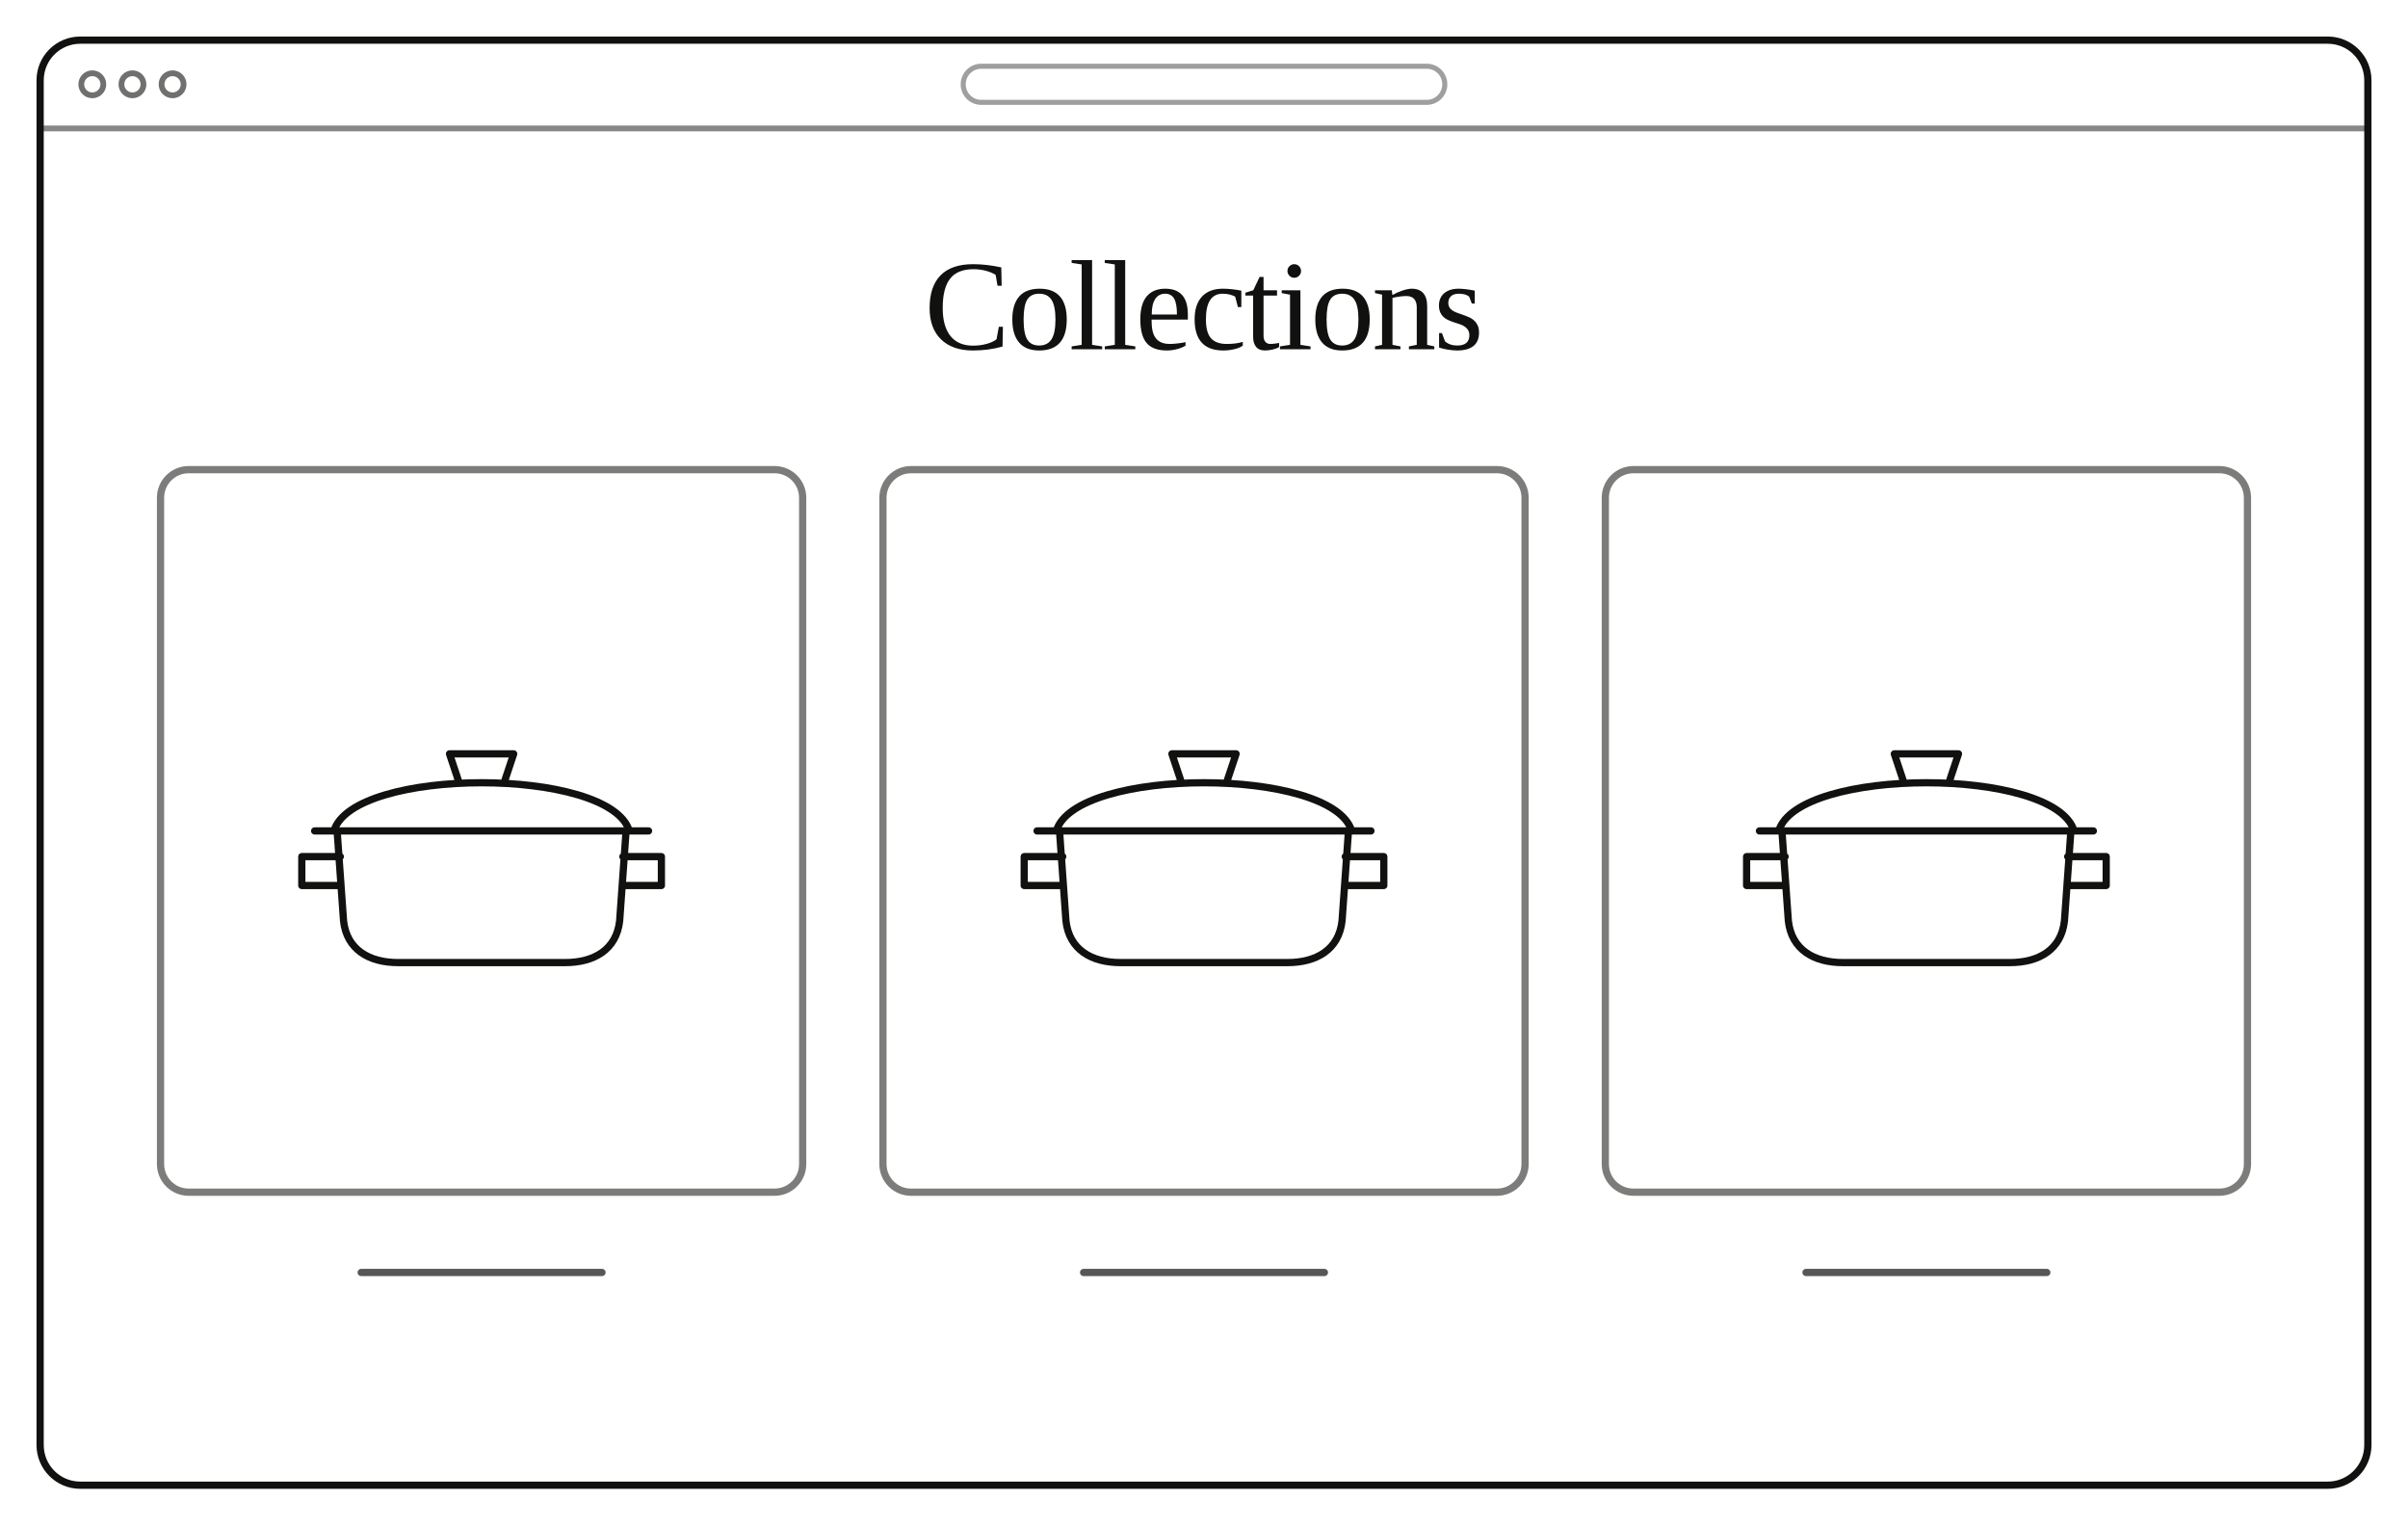
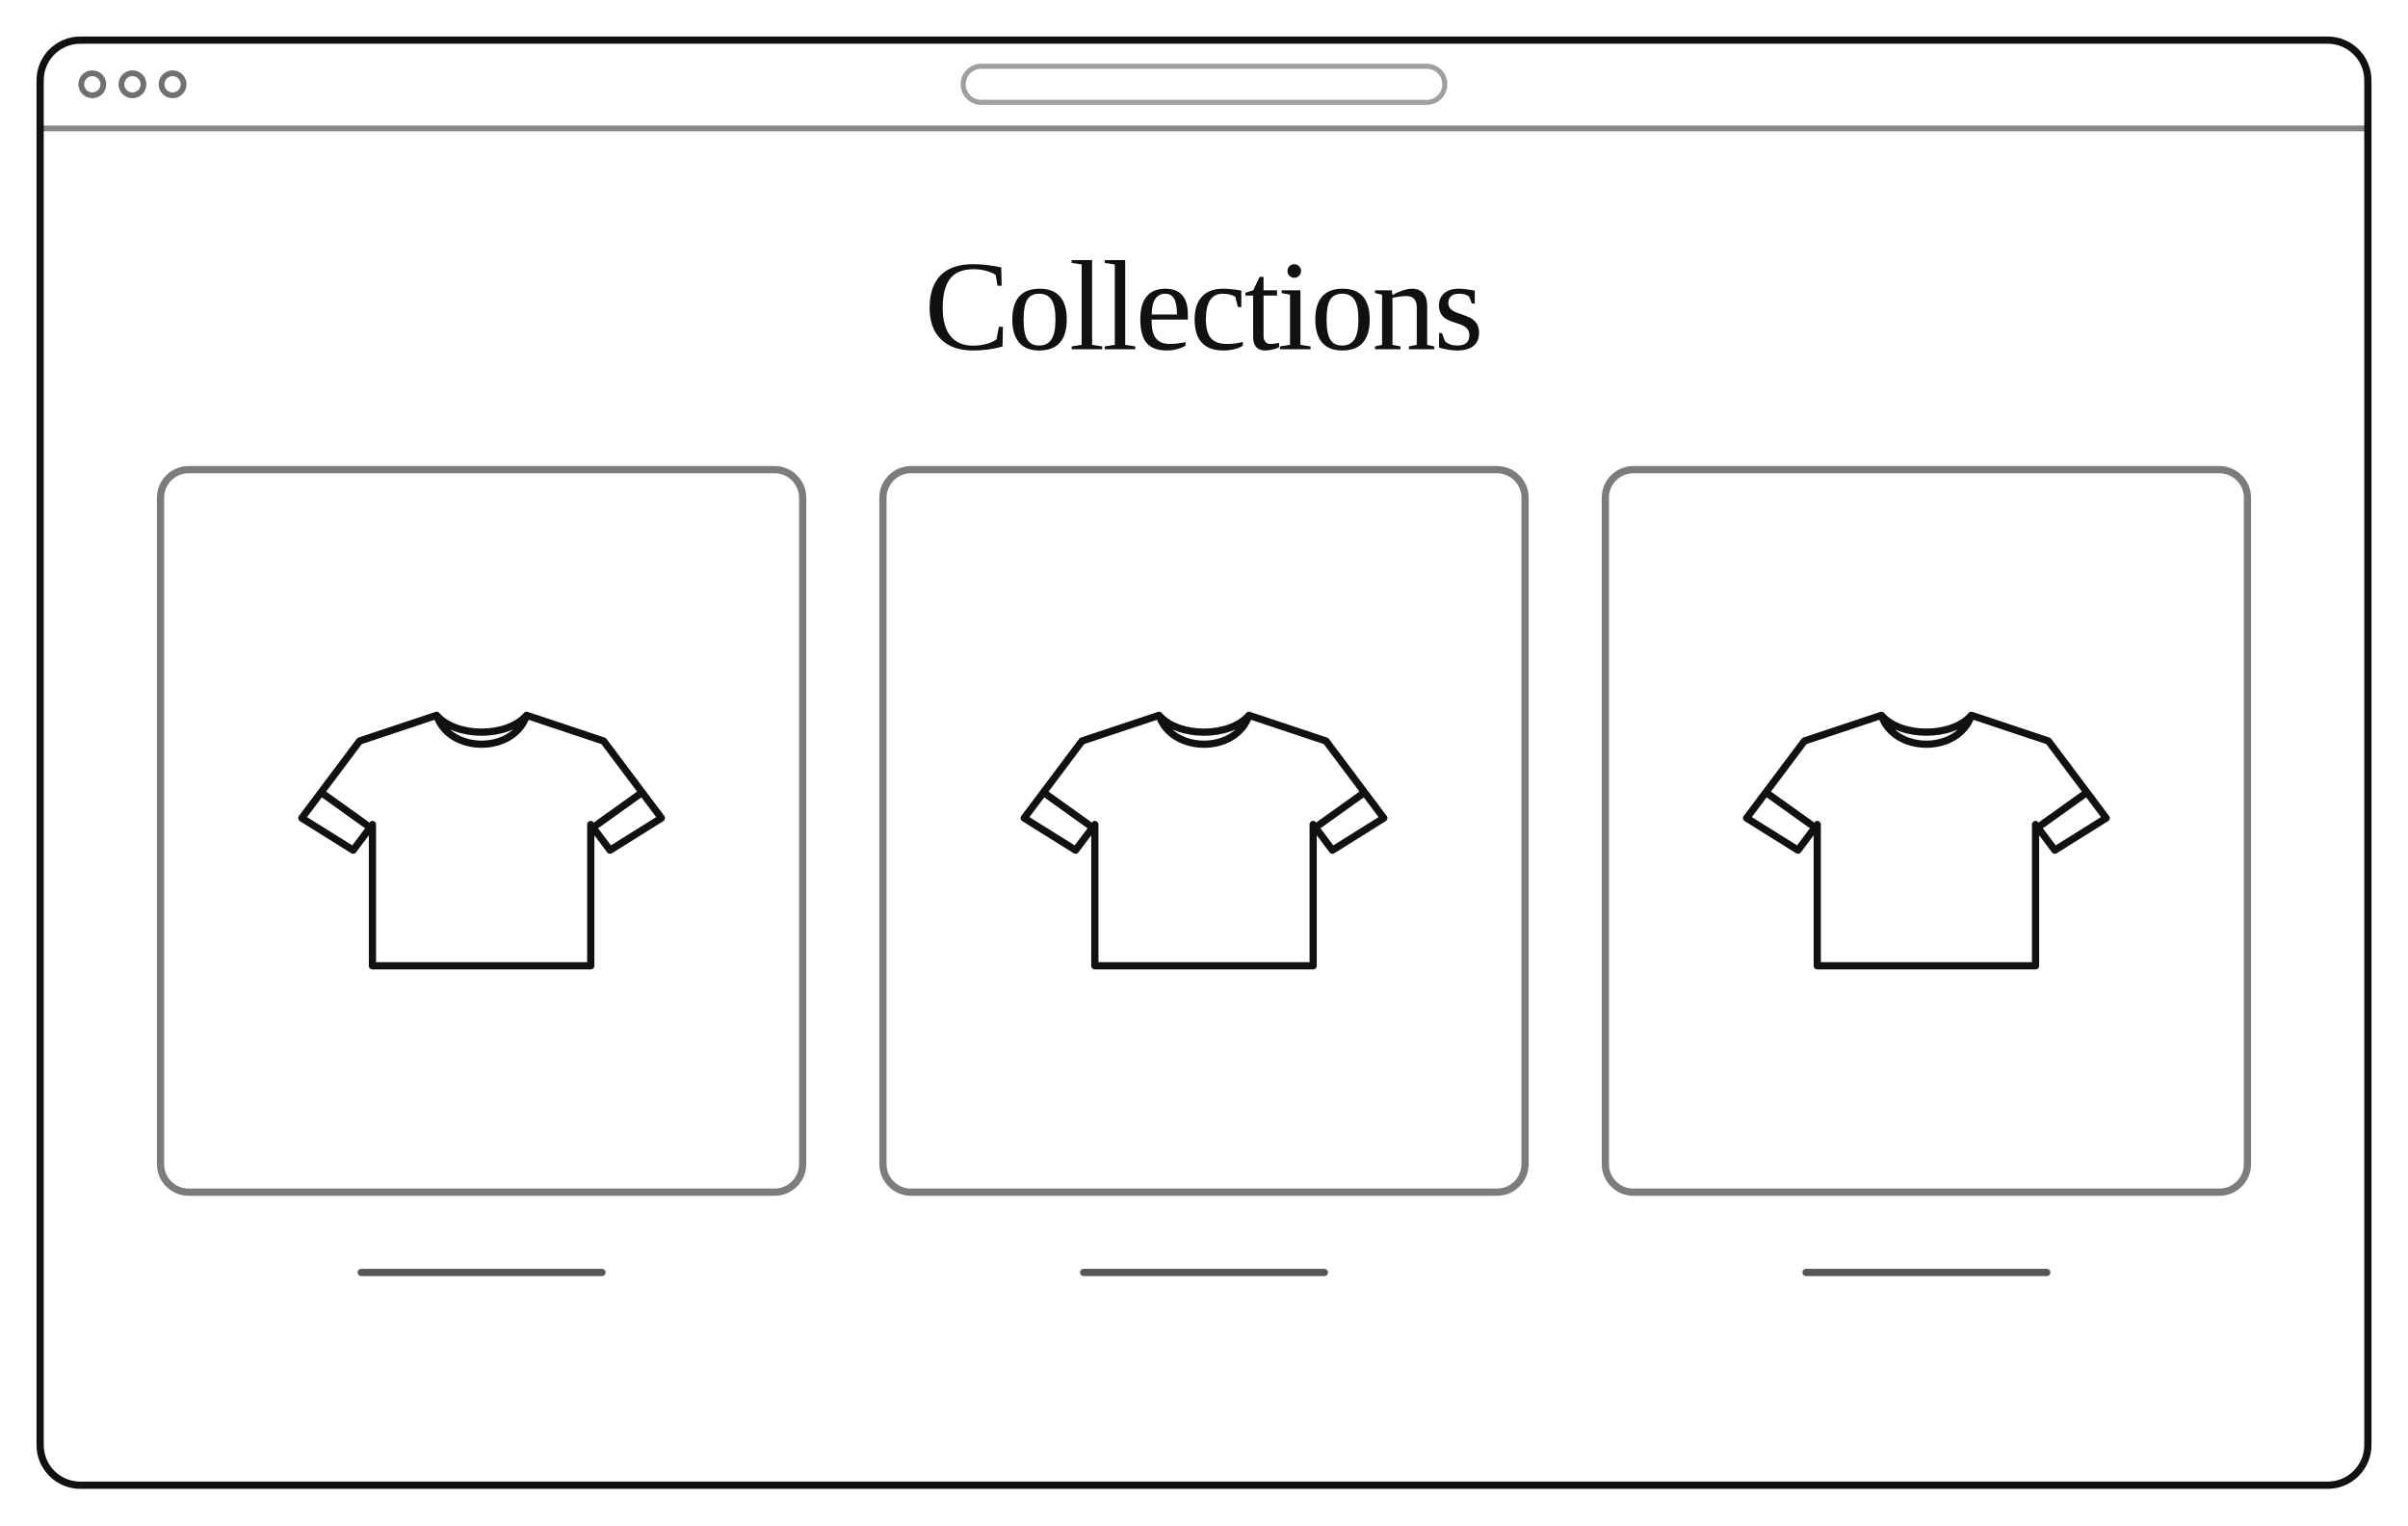
<svg xmlns="http://www.w3.org/2000/svg" viewBox="0 0 1200 760" aria-hidden="true">
  <defs>
    <pattern id="s-main-list-collections-m-h" width="13" height="13" patternUnits="userSpaceOnUse" patternTransform="rotate(45)">
      <line x1="0" y1="0" x2="0" y2="13" stroke="#111110" stroke-width="2.34" stroke-opacity=".2" />
    </pattern>
    <clipPath id="s-main-list-collections-m-c">
      <path d="M20,64 H1180 V720 a20,20 0 0 1 -20,20 H40 a20,20 0 0 1 -20,-20 Z" />
    </clipPath>
  </defs>
  <rect x="20" y="20" width="1160" height="720" rx="20" fill="none" stroke="#111110" stroke-width="3.60" />
  <line x1="20" y1="64" x2="1180" y2="64" stroke="#111110" stroke-width="2.88" stroke-opacity=".5" />
  <circle cx="46" cy="42" r="5.5" fill="none" stroke="#111110" stroke-width="2.88" stroke-opacity=".6" />
  <circle cx="66" cy="42" r="5.5" fill="none" stroke="#111110" stroke-width="2.88" stroke-opacity=".6" />
  <circle cx="86" cy="42" r="5.5" fill="none" stroke="#111110" stroke-width="2.88" stroke-opacity=".6" />
  <rect x="480" y="33" width="240" height="18" rx="9" fill="none" stroke="#111110" stroke-width="2.52" stroke-opacity=".4" />
  <g clip-path="url(#s-main-list-collections-m-c)">
    <g transform="translate(20 64)">
      <text x="580.0" y="110" font-family="Fraunces, Georgia, 'Times New Roman', serif" font-size="64" font-weight="300" letter-spacing="-1.28" text-anchor="middle" fill="#111110" fill-opacity="1.0">Collections</text>
      <rect x="60" y="170" width="320" height="360" rx="14" stroke="#111110" stroke-width="3.60" stroke-opacity="0.55" fill="none" stroke-linecap="round" stroke-linejoin="round" />
-       <path d="M-46,-6 C-40,-26 40,-26 46,-6 M-52,-6 L52,-6 M-7,-21 L-10,-30 L10,-30 L7,-21 M-45,-6 L-43,22 C-42,31 -35,35 -26,35 L26,35 C35,35 42,31 43,22 L45,-6 M-44,2 L-56,2 L-56,11 L-44,11 M44,2 L56,2 L56,11 L44,11" transform="translate(220.0 359.6) scale(1.6)" stroke="#111110" stroke-width="2.25" stroke-opacity="1.0" fill="none" stroke-linecap="round" stroke-linejoin="round" />
+       <path d="M-14,-38 C-8,-31 8,-31 14,-38 L38,-30 L56,-6 L40,4 L34,-4 L34,40 L-34,40 L-34,-4 L-40,4 L-56,-6 L-38,-30 Z M-14,-38 C-10,-26 10,-26 14,-38 M50,-14 L36,-4 M-50,-14 L-36,-4" transform="translate(220.0 353.2) scale(1.6)" stroke="#111110" stroke-width="2.25" stroke-opacity="1.0" fill="none" stroke-linecap="round" stroke-linejoin="round" />
      <line x1="160" y1="570" x2="280" y2="570" stroke="#111110" stroke-width="3.60" stroke-opacity="0.7" fill="none" stroke-linecap="round" stroke-linejoin="round" />
      <rect x="420" y="170" width="320" height="360" rx="14" stroke="#111110" stroke-width="3.60" stroke-opacity="0.55" fill="none" stroke-linecap="round" stroke-linejoin="round" />
-       <path d="M-46,-6 C-40,-26 40,-26 46,-6 M-52,-6 L52,-6 M-7,-21 L-10,-30 L10,-30 L7,-21 M-45,-6 L-43,22 C-42,31 -35,35 -26,35 L26,35 C35,35 42,31 43,22 L45,-6 M-44,2 L-56,2 L-56,11 L-44,11 M44,2 L56,2 L56,11 L44,11" transform="translate(580.0 359.6) scale(1.6)" stroke="#111110" stroke-width="2.25" stroke-opacity="1.0" fill="none" stroke-linecap="round" stroke-linejoin="round" />
+       <path d="M-14,-38 C-8,-31 8,-31 14,-38 L38,-30 L56,-6 L40,4 L34,-4 L34,40 L-34,40 L-34,-4 L-40,4 L-56,-6 L-38,-30 Z M-14,-38 C-10,-26 10,-26 14,-38 M50,-14 L36,-4 M-50,-14 L-36,-4" transform="translate(580.0 353.2) scale(1.6)" stroke="#111110" stroke-width="2.25" stroke-opacity="1.0" fill="none" stroke-linecap="round" stroke-linejoin="round" />
      <line x1="520" y1="570" x2="640" y2="570" stroke="#111110" stroke-width="3.60" stroke-opacity="0.7" fill="none" stroke-linecap="round" stroke-linejoin="round" />
      <rect x="780" y="170" width="320" height="360" rx="14" stroke="#111110" stroke-width="3.60" stroke-opacity="0.55" fill="none" stroke-linecap="round" stroke-linejoin="round" />
-       <path d="M-46,-6 C-40,-26 40,-26 46,-6 M-52,-6 L52,-6 M-7,-21 L-10,-30 L10,-30 L7,-21 M-45,-6 L-43,22 C-42,31 -35,35 -26,35 L26,35 C35,35 42,31 43,22 L45,-6 M-44,2 L-56,2 L-56,11 L-44,11 M44,2 L56,2 L56,11 L44,11" transform="translate(940.0 359.6) scale(1.6)" stroke="#111110" stroke-width="2.25" stroke-opacity="1.0" fill="none" stroke-linecap="round" stroke-linejoin="round" />
+       <path d="M-14,-38 C-8,-31 8,-31 14,-38 L38,-30 L56,-6 L40,4 L34,-4 L34,40 L-34,40 L-34,-4 L-40,4 L-56,-6 L-38,-30 Z M-14,-38 C-10,-26 10,-26 14,-38 M50,-14 L36,-4 M-50,-14 L-36,-4" transform="translate(940.0 353.2) scale(1.6)" stroke="#111110" stroke-width="2.25" stroke-opacity="1.0" fill="none" stroke-linecap="round" stroke-linejoin="round" />
      <line x1="880" y1="570" x2="1000" y2="570" stroke="#111110" stroke-width="3.60" stroke-opacity="0.7" fill="none" stroke-linecap="round" stroke-linejoin="round" />
    </g>
  </g>
</svg>
